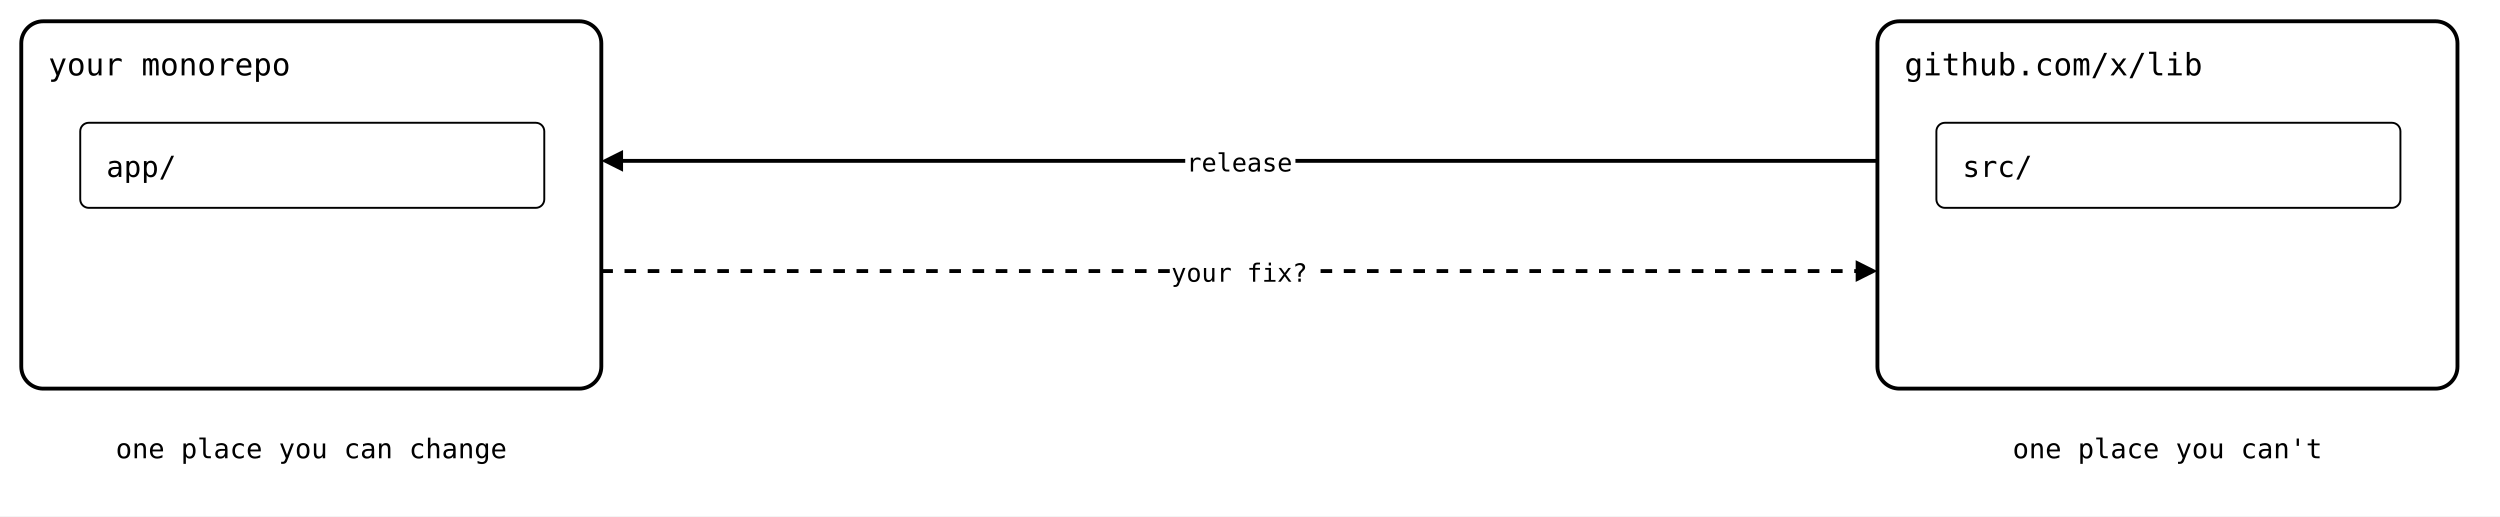
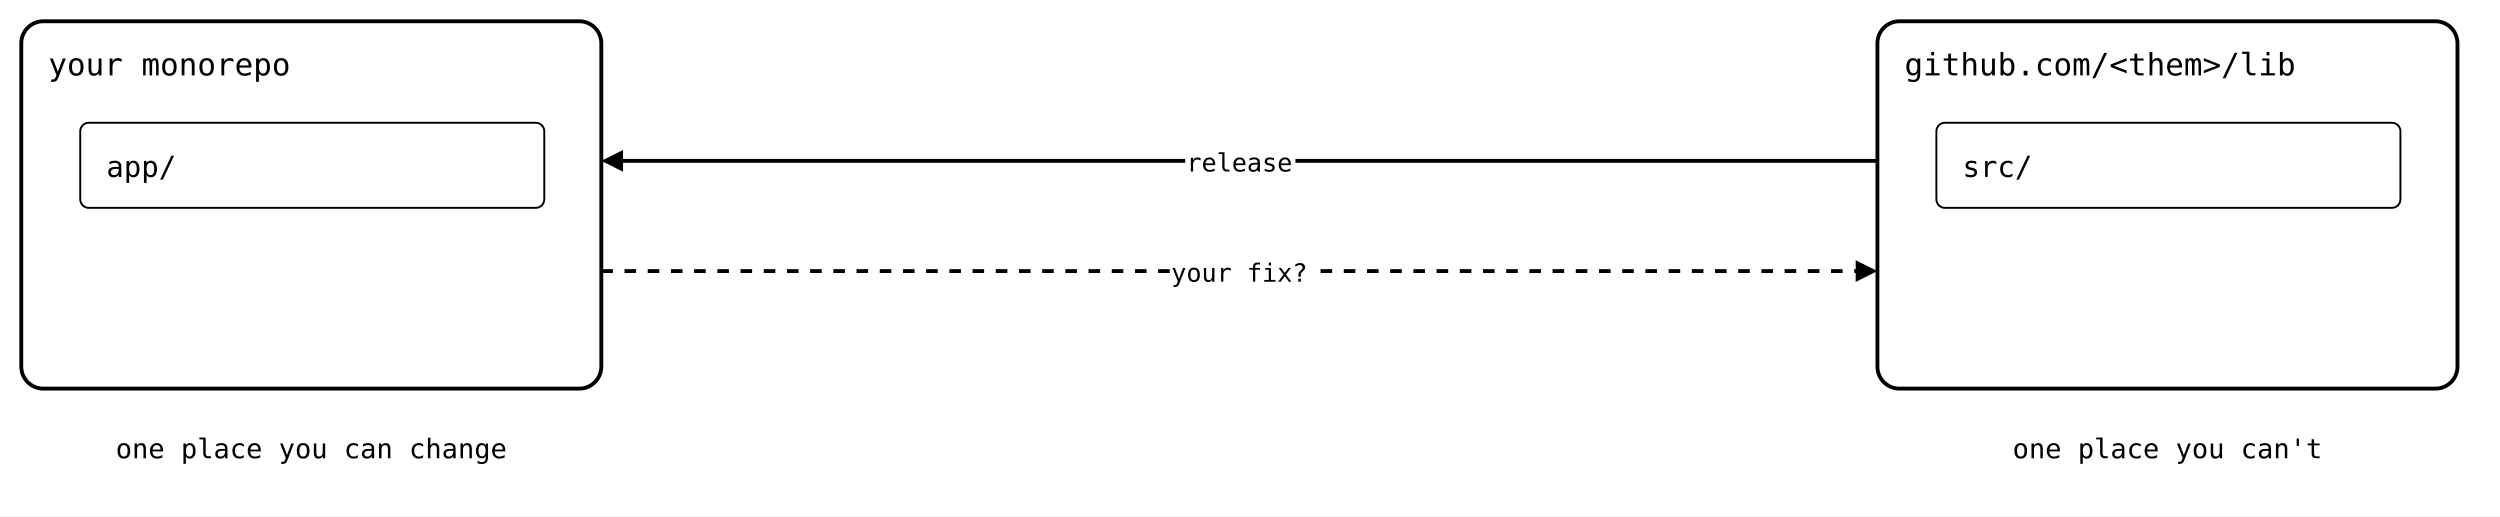
- <svg xmlns="http://www.w3.org/2000/svg" style="background: #ffffff; background-color: light-dark(#ffffff, #121212); color-scheme: light dark;" version="1.1" width="1293px" height="267px" viewBox="0 0 1293 267" id="ge-svg-EbS7E19QxvtbV9I0Atsc" content="&lt;mxfile host=&quot;Electron&quot;&gt;&#10;  &lt;diagram name=&quot;readme-problem&quot; id=&quot;readme-problem&quot;&gt;&#10;    &lt;mxGraphModel grid=&quot;0&quot; gridSize=&quot;10&quot; guides=&quot;1&quot; tooltips=&quot;1&quot; connect=&quot;1&quot; arrows=&quot;1&quot; fold=&quot;0&quot; page=&quot;0&quot; pageScale=&quot;1&quot; pageWidth=&quot;850&quot; pageHeight=&quot;1100&quot; background=&quot;#ffffff&quot; math=&quot;0&quot; shadow=&quot;0&quot;&gt;&#10;      &lt;root&gt;&#10;        &lt;mxCell id=&quot;0&quot; /&gt;&#10;        &lt;mxCell id=&quot;1&quot; parent=&quot;0&quot; /&gt;&#10;        &lt;mxCell id=&quot;m&quot; parent=&quot;1&quot; style=&quot;rounded=1;arcSize=6;fillColor=none;strokeWidth=2;fontSize=16;verticalAlign=top;align=left;spacingLeft=12;spacingTop=6;fontFamily=Roboto Mono,monospace;&quot; value=&quot;your monorepo&quot; vertex=&quot;1&quot;&gt;&#10;          &lt;mxGeometry height=&quot;190&quot; width=&quot;300&quot; as=&quot;geometry&quot; /&gt;&#10;        &lt;/mxCell&gt;&#10;        &lt;mxCell id=&quot;m_0&quot; parent=&quot;1&quot; style=&quot;rounded=1;arcSize=10;fillColor=none;strokeWidth=1;fontSize=15;align=left;spacingLeft=12;fontFamily=Roboto Mono,monospace;&quot; value=&quot;app/&quot; vertex=&quot;1&quot;&gt;&#10;          &lt;mxGeometry height=&quot;44&quot; width=&quot;240&quot; x=&quot;30&quot; y=&quot;52&quot; as=&quot;geometry&quot; /&gt;&#10;        &lt;/mxCell&gt;&#10;        &lt;mxCell id=&quot;o&quot; parent=&quot;1&quot; style=&quot;rounded=1;arcSize=6;fillColor=none;strokeWidth=2;fontSize=16;verticalAlign=top;align=left;spacingLeft=12;spacingTop=6;fontFamily=Roboto Mono,monospace;&quot; value=&quot;github.com/x/lib&quot; vertex=&quot;1&quot;&gt;&#10;          &lt;mxGeometry height=&quot;190&quot; width=&quot;300&quot; x=&quot;960&quot; as=&quot;geometry&quot; /&gt;&#10;        &lt;/mxCell&gt;&#10;        &lt;mxCell id=&quot;o_0&quot; parent=&quot;1&quot; style=&quot;rounded=1;arcSize=10;fillColor=none;strokeWidth=1;fontSize=15;align=left;spacingLeft=12;fontFamily=Roboto Mono,monospace;&quot; value=&quot;src/&quot; vertex=&quot;1&quot;&gt;&#10;          &lt;mxGeometry height=&quot;44&quot; width=&quot;240&quot; x=&quot;990&quot; y=&quot;52&quot; as=&quot;geometry&quot; /&gt;&#10;        &lt;/mxCell&gt;&#10;        &lt;mxCell id=&quot;r&quot; edge=&quot;1&quot; parent=&quot;1&quot; source=&quot;o&quot; style=&quot;endArrow=block;endFill=1;strokeWidth=2;fontSize=13;labelBackgroundColor=default;exitX=0;exitY=0.38;entryX=1;entryY=0.38;fontFamily=Roboto Mono,monospace;&quot; target=&quot;m&quot; value=&quot;release&quot;&gt;&#10;          &lt;mxGeometry relative=&quot;1&quot; as=&quot;geometry&quot; /&gt;&#10;        &lt;/mxCell&gt;&#10;        &lt;mxCell id=&quot;f&quot; edge=&quot;1&quot; parent=&quot;1&quot; source=&quot;m&quot; style=&quot;endArrow=block;endFill=1;strokeWidth=2;fontSize=13;labelBackgroundColor=default;exitX=1;exitY=0.68;entryX=0;entryY=0.68;dashed=1;fontFamily=Roboto Mono,monospace;&quot; target=&quot;o&quot; value=&quot;your fix?&quot;&gt;&#10;          &lt;mxGeometry relative=&quot;1&quot; as=&quot;geometry&quot; /&gt;&#10;        &lt;/mxCell&gt;&#10;        &lt;mxCell id=&quot;n1&quot; parent=&quot;1&quot; style=&quot;text;fontSize=14;align=center;verticalAlign=middle;fillColor=none;strokeColor=none;fontFamily=Roboto Mono,monospace;&quot; value=&quot;one place you can change&quot; vertex=&quot;1&quot;&gt;&#10;          &lt;mxGeometry height=&quot;30&quot; width=&quot;300&quot; y=&quot;205&quot; as=&quot;geometry&quot; /&gt;&#10;        &lt;/mxCell&gt;&#10;        &lt;mxCell id=&quot;n2&quot; parent=&quot;1&quot; style=&quot;text;fontSize=14;align=center;verticalAlign=middle;fillColor=none;strokeColor=none;fontFamily=Roboto Mono,monospace;&quot; value=&quot;one place you can&amp;#39;t&quot; vertex=&quot;1&quot;&gt;&#10;          &lt;mxGeometry height=&quot;30&quot; width=&quot;300&quot; x=&quot;960&quot; y=&quot;205&quot; as=&quot;geometry&quot; /&gt;&#10;        &lt;/mxCell&gt;&#10;      &lt;/root&gt;&#10;    &lt;/mxGraphModel&gt;&#10;  &lt;/diagram&gt;&#10;&lt;/mxfile&gt;&#10;">
-   <style type="text/css">@supports (color: light-dark(#000, #fff)) { #ge-svg-EbS7E19QxvtbV9I0Atsc { --ge-adaptive-bg: light-dark(#ffffff, var(--ge-dark-color, #121212)); } }</style>
+ <svg xmlns="http://www.w3.org/2000/svg" style="background: #ffffff; background-color: light-dark(#ffffff, #121212); color-scheme: light dark;" version="1.1" width="1293px" height="267px" viewBox="0 0 1293 267" id="ge-svg-Jtis-Olbl1Ls6z7m0vaa" content="&lt;mxfile host=&quot;Electron&quot;&gt;&#10;  &lt;diagram name=&quot;readme-problem&quot; id=&quot;readme-problem&quot;&gt;&#10;    &lt;mxGraphModel grid=&quot;0&quot; gridSize=&quot;10&quot; guides=&quot;1&quot; tooltips=&quot;1&quot; connect=&quot;1&quot; arrows=&quot;1&quot; fold=&quot;0&quot; page=&quot;0&quot; pageScale=&quot;1&quot; pageWidth=&quot;850&quot; pageHeight=&quot;1100&quot; background=&quot;#ffffff&quot; math=&quot;0&quot; shadow=&quot;0&quot;&gt;&#10;      &lt;root&gt;&#10;        &lt;mxCell id=&quot;0&quot; /&gt;&#10;        &lt;mxCell id=&quot;1&quot; parent=&quot;0&quot; /&gt;&#10;        &lt;mxCell id=&quot;m&quot; parent=&quot;1&quot; style=&quot;rounded=1;arcSize=6;fillColor=none;strokeWidth=2;fontSize=16;verticalAlign=top;align=left;spacingLeft=12;spacingTop=6;fontFamily=Roboto Mono,monospace;&quot; value=&quot;your monorepo&quot; vertex=&quot;1&quot;&gt;&#10;          &lt;mxGeometry height=&quot;190&quot; width=&quot;300&quot; as=&quot;geometry&quot; /&gt;&#10;        &lt;/mxCell&gt;&#10;        &lt;mxCell id=&quot;m_0&quot; parent=&quot;1&quot; style=&quot;rounded=1;arcSize=10;fillColor=none;strokeWidth=1;fontSize=15;align=left;spacingLeft=12;fontFamily=Roboto Mono,monospace;&quot; value=&quot;app/&quot; vertex=&quot;1&quot;&gt;&#10;          &lt;mxGeometry height=&quot;44&quot; width=&quot;240&quot; x=&quot;30&quot; y=&quot;52&quot; as=&quot;geometry&quot; /&gt;&#10;        &lt;/mxCell&gt;&#10;        &lt;mxCell id=&quot;o&quot; parent=&quot;1&quot; style=&quot;rounded=1;arcSize=6;fillColor=none;strokeWidth=2;fontSize=16;verticalAlign=top;align=left;spacingLeft=12;spacingTop=6;fontFamily=Roboto Mono,monospace;&quot; value=&quot;github.com/&amp;lt;them&amp;gt;/lib&quot; vertex=&quot;1&quot;&gt;&#10;          &lt;mxGeometry height=&quot;190&quot; width=&quot;300&quot; x=&quot;960&quot; as=&quot;geometry&quot; /&gt;&#10;        &lt;/mxCell&gt;&#10;        &lt;mxCell id=&quot;o_0&quot; parent=&quot;1&quot; style=&quot;rounded=1;arcSize=10;fillColor=none;strokeWidth=1;fontSize=15;align=left;spacingLeft=12;fontFamily=Roboto Mono,monospace;&quot; value=&quot;src/&quot; vertex=&quot;1&quot;&gt;&#10;          &lt;mxGeometry height=&quot;44&quot; width=&quot;240&quot; x=&quot;990&quot; y=&quot;52&quot; as=&quot;geometry&quot; /&gt;&#10;        &lt;/mxCell&gt;&#10;        &lt;mxCell id=&quot;r&quot; edge=&quot;1&quot; parent=&quot;1&quot; source=&quot;o&quot; style=&quot;endArrow=block;endFill=1;strokeWidth=2;fontSize=13;labelBackgroundColor=default;exitX=0;exitY=0.38;entryX=1;entryY=0.38;fontFamily=Roboto Mono,monospace;&quot; target=&quot;m&quot; value=&quot;release&quot;&gt;&#10;          &lt;mxGeometry relative=&quot;1&quot; as=&quot;geometry&quot; /&gt;&#10;        &lt;/mxCell&gt;&#10;        &lt;mxCell id=&quot;f&quot; edge=&quot;1&quot; parent=&quot;1&quot; source=&quot;m&quot; style=&quot;endArrow=block;endFill=1;strokeWidth=2;fontSize=13;labelBackgroundColor=default;exitX=1;exitY=0.68;entryX=0;entryY=0.68;dashed=1;fontFamily=Roboto Mono,monospace;&quot; target=&quot;o&quot; value=&quot;your fix?&quot;&gt;&#10;          &lt;mxGeometry relative=&quot;1&quot; as=&quot;geometry&quot; /&gt;&#10;        &lt;/mxCell&gt;&#10;        &lt;mxCell id=&quot;n1&quot; parent=&quot;1&quot; style=&quot;text;fontSize=14;align=center;verticalAlign=middle;fillColor=none;strokeColor=none;fontFamily=Roboto Mono,monospace;&quot; value=&quot;one place you can change&quot; vertex=&quot;1&quot;&gt;&#10;          &lt;mxGeometry height=&quot;30&quot; width=&quot;300&quot; y=&quot;205&quot; as=&quot;geometry&quot; /&gt;&#10;        &lt;/mxCell&gt;&#10;        &lt;mxCell id=&quot;n2&quot; parent=&quot;1&quot; style=&quot;text;fontSize=14;align=center;verticalAlign=middle;fillColor=none;strokeColor=none;fontFamily=Roboto Mono,monospace;&quot; value=&quot;one place you can&amp;#39;t&quot; vertex=&quot;1&quot;&gt;&#10;          &lt;mxGeometry height=&quot;30&quot; width=&quot;300&quot; x=&quot;960&quot; y=&quot;205&quot; as=&quot;geometry&quot; /&gt;&#10;        &lt;/mxCell&gt;&#10;      &lt;/root&gt;&#10;    &lt;/mxGraphModel&gt;&#10;  &lt;/diagram&gt;&#10;&lt;/mxfile&gt;&#10;">
+   <style type="text/css">@supports (color: light-dark(#000, #fff)) { #ge-svg-Jtis-Olbl1Ls6z7m0vaa { --ge-adaptive-bg: light-dark(#ffffff, var(--ge-dark-color, #121212)); } }</style>
  <defs />
  <rect fill="#ffffff" width="100%" height="100%" x="0" y="0" style="fill: light-dark(rgb(255, 255, 255), rgb(18, 18, 18));" />
  <g>
    <g data-cell-id="0">
      <g data-cell-id="1">
        <g data-cell-id="m">
          <g>
            <rect x="11" y="11" width="300" height="190" rx="11.4" ry="11.4" fill="none" stroke="#000000" stroke-width="2" pointer-events="all" style="stroke: light-dark(rgb(0, 0, 0), rgb(255, 255, 255));" />
          </g>
          <g>
            <g fill="#000000" font-family="'Roboto Mono', monospace" text-anchor="start" font-size="16px" style="fill: light-dark(rgb(0, 0, 0), rgb(255, 255, 255));">
              <text x="25" y="39">your monorepo</text>
            </g>
          </g>
        </g>
        <g data-cell-id="m_0">
          <g transform="translate(0.5,0.5)">
            <rect x="41" y="63" width="240" height="44" rx="4.4" ry="4.4" fill="none" stroke="#000000" pointer-events="all" style="stroke: light-dark(rgb(0, 0, 0), rgb(255, 255, 255));" />
          </g>
          <g>
            <g fill="#000000" font-family="'Roboto Mono', monospace" text-anchor="start" font-size="15px" style="fill: light-dark(rgb(0, 0, 0), rgb(255, 255, 255));">
              <text x="55" y="91.5">app/</text>
            </g>
          </g>
        </g>
        <g data-cell-id="o">
          <g>
            <rect x="971" y="11" width="300" height="190" rx="11.4" ry="11.4" fill="none" stroke="#000000" stroke-width="2" pointer-events="all" style="stroke: light-dark(rgb(0, 0, 0), rgb(255, 255, 255));" />
          </g>
          <g>
            <g fill="#000000" font-family="'Roboto Mono', monospace" text-anchor="start" font-size="16px" style="fill: light-dark(rgb(0, 0, 0), rgb(255, 255, 255));">
-               <text x="985" y="39">github.com/x/lib</text>
+               <text x="985" y="39">github.com/&lt;them&gt;/lib</text>
            </g>
          </g>
        </g>
        <g data-cell-id="o_0">
          <g transform="translate(0.5,0.5)">
            <rect x="1001" y="63" width="240" height="44" rx="4.4" ry="4.4" fill="none" stroke="#000000" pointer-events="all" style="stroke: light-dark(rgb(0, 0, 0), rgb(255, 255, 255));" />
          </g>
          <g>
            <g fill="#000000" font-family="'Roboto Mono', monospace" text-anchor="start" font-size="15px" style="fill: light-dark(rgb(0, 0, 0), rgb(255, 255, 255));">
              <text x="1015" y="91.5">src/</text>
            </g>
          </g>
        </g>
        <g data-cell-id="r">
          <g>
            <path d="M 971 83.2 L 321.24 83.2" fill="none" stroke="#000000" stroke-width="2" stroke-miterlimit="10" pointer-events="stroke" style="stroke: light-dark(rgb(0, 0, 0), rgb(255, 255, 255));" />
            <path d="M 313.24 83.2 L 321.24 79.2 L 321.24 87.2 Z" fill="#000000" stroke="#000000" stroke-width="2" stroke-miterlimit="10" pointer-events="all" style="fill: light-dark(rgb(0, 0, 0), rgb(255, 255, 255)); stroke: light-dark(rgb(0, 0, 0), rgb(255, 255, 255));" />
          </g>
          <g>
            <g fill="#000000" font-family="'Roboto Mono', monospace" text-anchor="middle" font-size="13px" style="fill: light-dark(rgb(0, 0, 0), rgb(255, 255, 255));">
              <rect fill="#ffffff" stroke="none" x="613" y="76" width="57" height="17" stroke-width="0" style="fill: var(--ge-adaptive-bg, #ffffff);" />
              <text x="641" y="88.7">release</text>
            </g>
          </g>
        </g>
        <g data-cell-id="f">
          <g>
            <path d="M 311 140.2 L 960.76 140.2" fill="none" stroke="#000000" stroke-width="2" stroke-miterlimit="10" stroke-dasharray="6 6" pointer-events="stroke" style="stroke: light-dark(rgb(0, 0, 0), rgb(255, 255, 255));" />
            <path d="M 968.76 140.2 L 960.76 144.2 L 960.76 136.2 Z" fill="#000000" stroke="#000000" stroke-width="2" stroke-miterlimit="10" pointer-events="all" style="fill: light-dark(rgb(0, 0, 0), rgb(255, 255, 255)); stroke: light-dark(rgb(0, 0, 0), rgb(255, 255, 255));" />
          </g>
          <g>
            <g fill="#000000" font-family="'Roboto Mono', monospace" text-anchor="middle" font-size="13px" style="fill: light-dark(rgb(0, 0, 0), rgb(255, 255, 255));">
              <rect fill="#ffffff" stroke="none" x="606" y="133" width="72" height="17" stroke-width="0" style="fill: var(--ge-adaptive-bg, #ffffff);" />
              <text x="641" y="145.7">your fix?</text>
            </g>
          </g>
        </g>
        <g data-cell-id="n1">
          <g>
            <rect x="11" y="216" width="300" height="30" fill="none" stroke="none" pointer-events="all" />
          </g>
          <g>
            <g fill="#000000" font-family="'Roboto Mono', monospace" text-anchor="middle" font-size="14px" style="fill: light-dark(rgb(0, 0, 0), rgb(255, 255, 255));">
              <text x="161" y="237">one place you can change</text>
            </g>
          </g>
        </g>
        <g data-cell-id="n2">
          <g>
            <rect x="971" y="216" width="300" height="30" fill="none" stroke="none" pointer-events="all" />
          </g>
          <g>
            <g fill="#000000" font-family="'Roboto Mono', monospace" text-anchor="middle" font-size="14px" style="fill: light-dark(rgb(0, 0, 0), rgb(255, 255, 255));">
              <text x="1121" y="237">one place you can't</text>
            </g>
          </g>
        </g>
      </g>
    </g>
  </g>
</svg>
